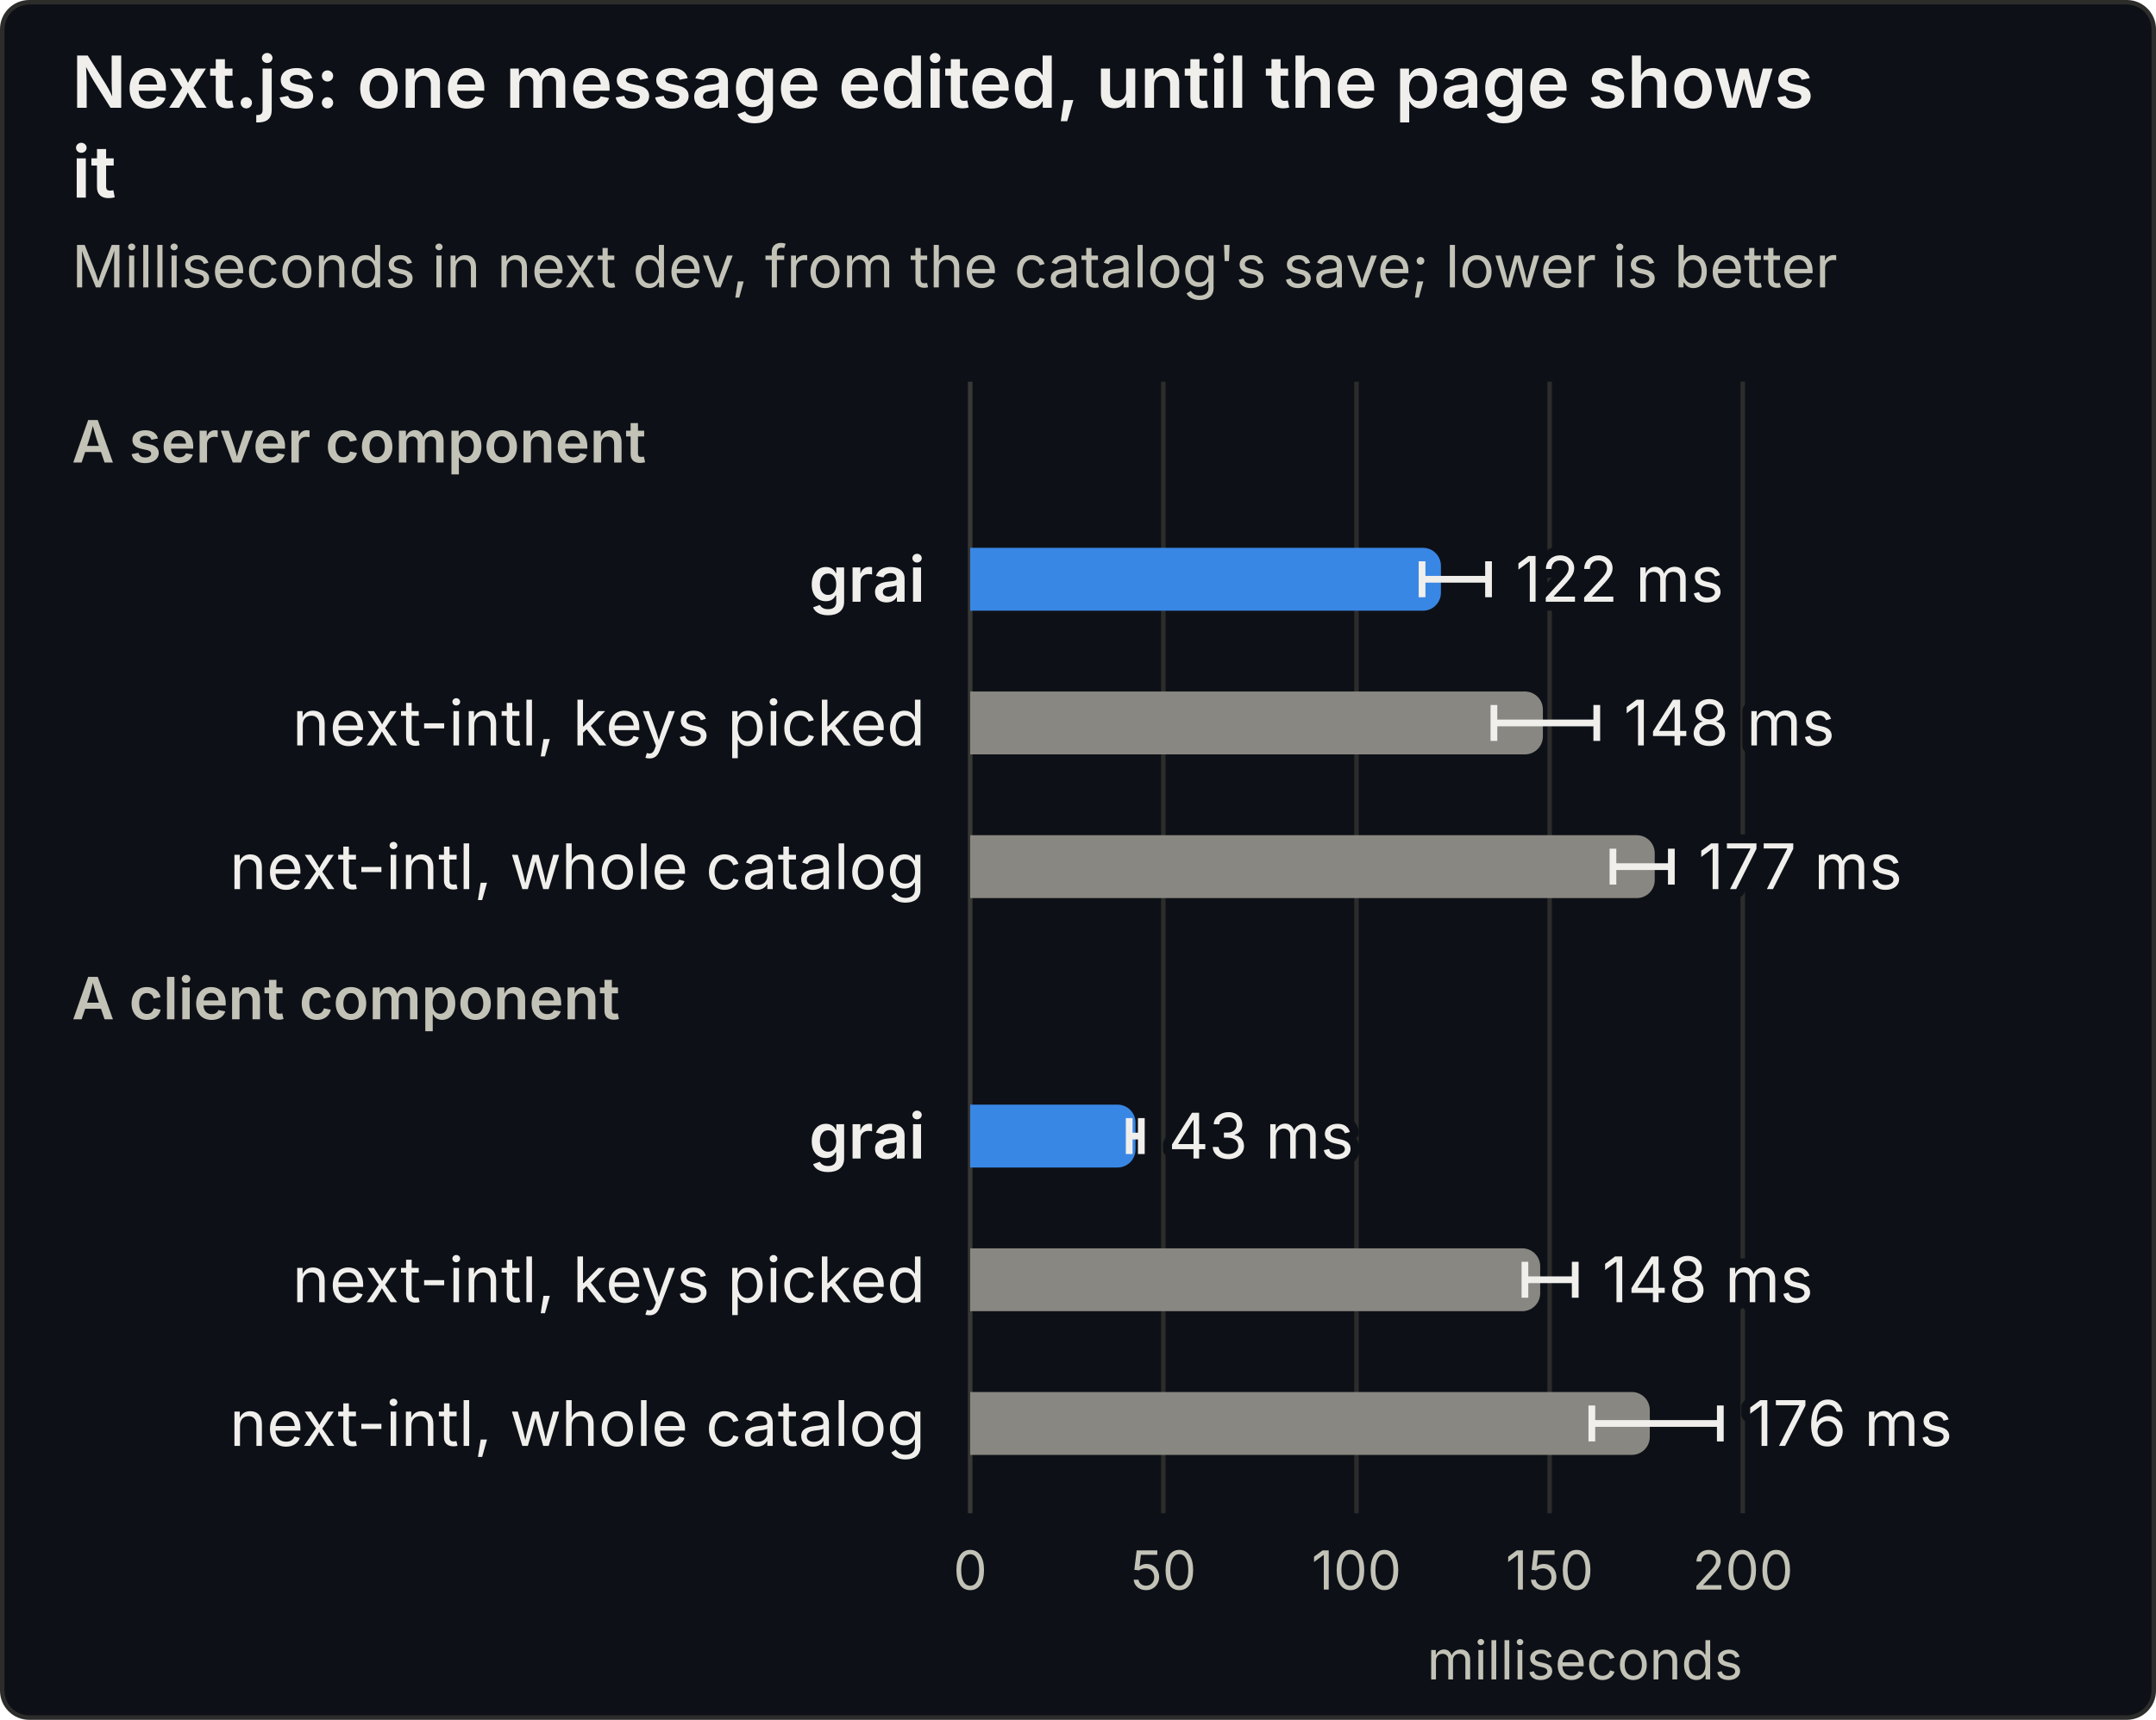
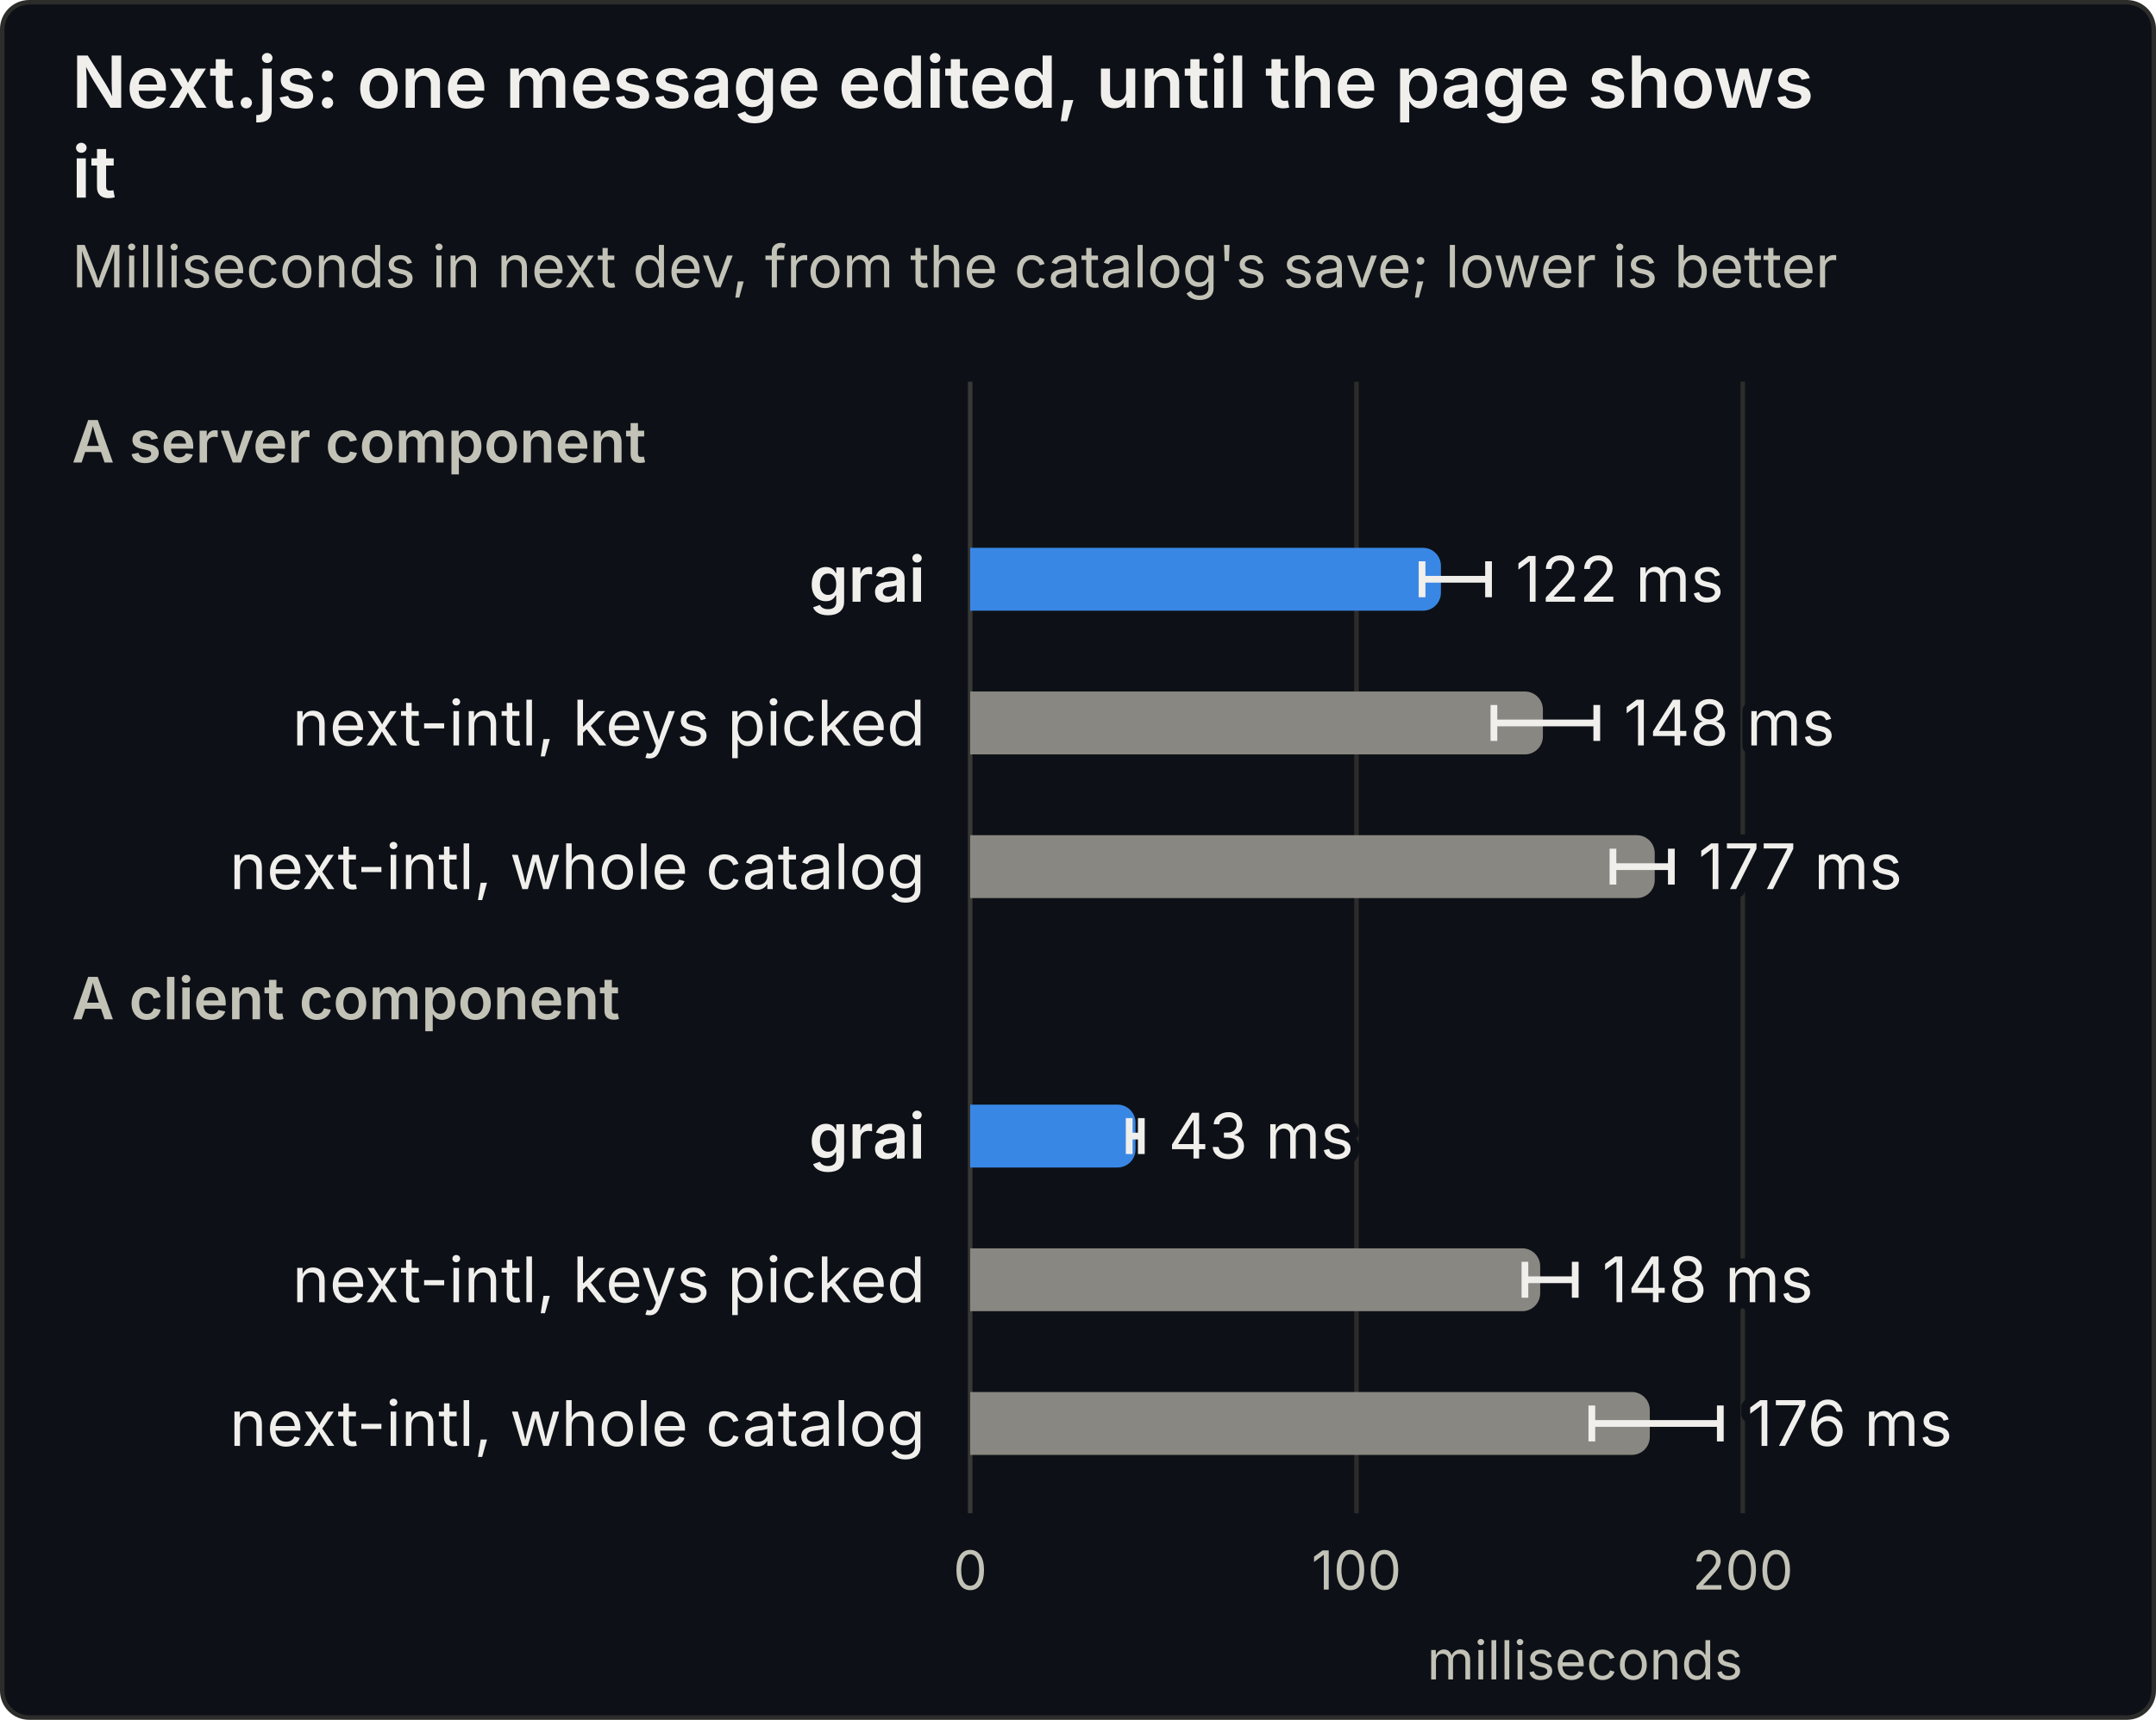
<svg xmlns="http://www.w3.org/2000/svg" viewBox="0 0 480 383" width="480" height="383" font-family="system-ui, -apple-system, 'Segoe UI', sans-serif">
  <rect x="0.5" y="0.5" width="479" height="382" rx="6" fill="#0d1117" stroke="#2c2c2a" />
  <text x="16" y="24" font-size="16" font-weight="600" fill="#f0efec">Next.js: one message edited, until the page shows</text>
  <text x="16" y="44" font-size="16" font-weight="600" fill="#f0efec">it</text>
  <text x="16" y="64" font-size="13" fill="#c3c2b7">Milliseconds in next dev, from the catalog's save; lower is better</text>
  <line x1="216" y1="85" x2="216" y2="337" stroke="#383835" stroke-width="1" />
  <text x="216" y="354" font-size="12" text-anchor="middle" fill="#c3c2b7" style="font-variant-numeric: tabular-nums">0</text>
-   <line x1="259" y1="85" x2="259" y2="337" stroke="#2c2c2a" stroke-width="1" />
-   <text x="259" y="354" font-size="12" text-anchor="middle" fill="#c3c2b7" style="font-variant-numeric: tabular-nums">50</text>
  <line x1="302" y1="85" x2="302" y2="337" stroke="#2c2c2a" stroke-width="1" />
  <text x="302" y="354" font-size="12" text-anchor="middle" fill="#c3c2b7" style="font-variant-numeric: tabular-nums">100</text>
-   <line x1="345" y1="85" x2="345" y2="337" stroke="#2c2c2a" stroke-width="1" />
-   <text x="345" y="354" font-size="12" text-anchor="middle" fill="#c3c2b7" style="font-variant-numeric: tabular-nums">150</text>
  <line x1="388" y1="85" x2="388" y2="337" stroke="#2c2c2a" stroke-width="1" />
  <text x="388" y="354" font-size="12" text-anchor="middle" fill="#c3c2b7" style="font-variant-numeric: tabular-nums">200</text>
  <text x="16" y="103" font-size="13" font-weight="600" fill="#c3c2b7">A server component</text>
  <text x="206" y="134" font-size="14" text-anchor="end" font-weight="600" fill="#f0efec">grai</text>
  <path d="M216,122H316.8A4,4 0 0 1 320.8,126V132A4,4 0 0 1 316.8,136H216Z" fill="#3987e5" />
  <path d="M316.6,129H331.4M316.6,125V133M331.4,125V133" stroke="#f0efec" stroke-width="1.5" fill="none" />
  <text x="337.4" y="134" font-size="14" fill="#f0efec" stroke="#0d1117" stroke-width="4" stroke-linejoin="round" paint-order="stroke" style="font-variant-numeric: tabular-nums">122 ms</text>
  <text x="206" y="166" font-size="14" text-anchor="end" fill="#f0efec">next-intl, keys picked</text>
  <path d="M216,154H339.5A4,4 0 0 1 343.5,158V164A4,4 0 0 1 339.5,168H216Z" fill="#898781" />
  <path d="M332.6,161H355.5M332.6,157V165M355.5,157V165" stroke="#f0efec" stroke-width="1.5" fill="none" />
  <text x="361.5" y="166" font-size="14" fill="#f0efec" stroke="#0d1117" stroke-width="4" stroke-linejoin="round" paint-order="stroke" style="font-variant-numeric: tabular-nums">148 ms</text>
  <text x="206" y="198" font-size="14" text-anchor="end" fill="#f0efec">next-intl, whole catalog</text>
  <path d="M216,186H364.4A4,4 0 0 1 368.4,190V196A4,4 0 0 1 364.4,200H216Z" fill="#898781" />
  <path d="M359.1,193H372.1M359.1,189V197M372.1,189V197" stroke="#f0efec" stroke-width="1.5" fill="none" />
  <text x="378.1" y="198" font-size="14" fill="#f0efec" stroke="#0d1117" stroke-width="4" stroke-linejoin="round" paint-order="stroke" style="font-variant-numeric: tabular-nums">177 ms</text>
  <text x="16" y="227" font-size="13" font-weight="600" fill="#c3c2b7">A client component</text>
  <text x="206" y="258" font-size="14" text-anchor="end" font-weight="600" fill="#f0efec">grai</text>
  <path d="M216,246H248.8A4,4 0 0 1 252.8,250V256A4,4 0 0 1 248.8,260H216Z" fill="#3987e5" />
  <path d="M251.4,253H254.1M251.4,249V257M254.1,249V257" stroke="#f0efec" stroke-width="1.5" fill="none" />
  <text x="260.1" y="258" font-size="14" fill="#f0efec" stroke="#0d1117" stroke-width="4" stroke-linejoin="round" paint-order="stroke" style="font-variant-numeric: tabular-nums">43 ms</text>
  <text x="206" y="290" font-size="14" text-anchor="end" fill="#f0efec">next-intl, keys picked</text>
  <path d="M216,278H338.9A4,4 0 0 1 342.9,282V288A4,4 0 0 1 338.9,292H216Z" fill="#898781" />
  <path d="M339.5,285H350.7M339.5,281V289M350.7,281V289" stroke="#f0efec" stroke-width="1.5" fill="none" />
  <text x="356.7" y="290" font-size="14" fill="#f0efec" stroke="#0d1117" stroke-width="4" stroke-linejoin="round" paint-order="stroke" style="font-variant-numeric: tabular-nums">148 ms</text>
  <text x="206" y="322" font-size="14" text-anchor="end" fill="#f0efec">next-intl, whole catalog</text>
  <path d="M216,310H363.3A4,4 0 0 1 367.3,314V320A4,4 0 0 1 363.3,324H216Z" fill="#898781" />
  <path d="M354.4,317H383M354.4,313V321M383,313V321" stroke="#f0efec" stroke-width="1.5" fill="none" />
  <text x="389" y="322" font-size="14" fill="#f0efec" stroke="#0d1117" stroke-width="4" stroke-linejoin="round" paint-order="stroke" style="font-variant-numeric: tabular-nums">176 ms</text>
  <text x="388" y="374" font-size="12" text-anchor="end" fill="#c3c2b7">milliseconds</text>
</svg>
